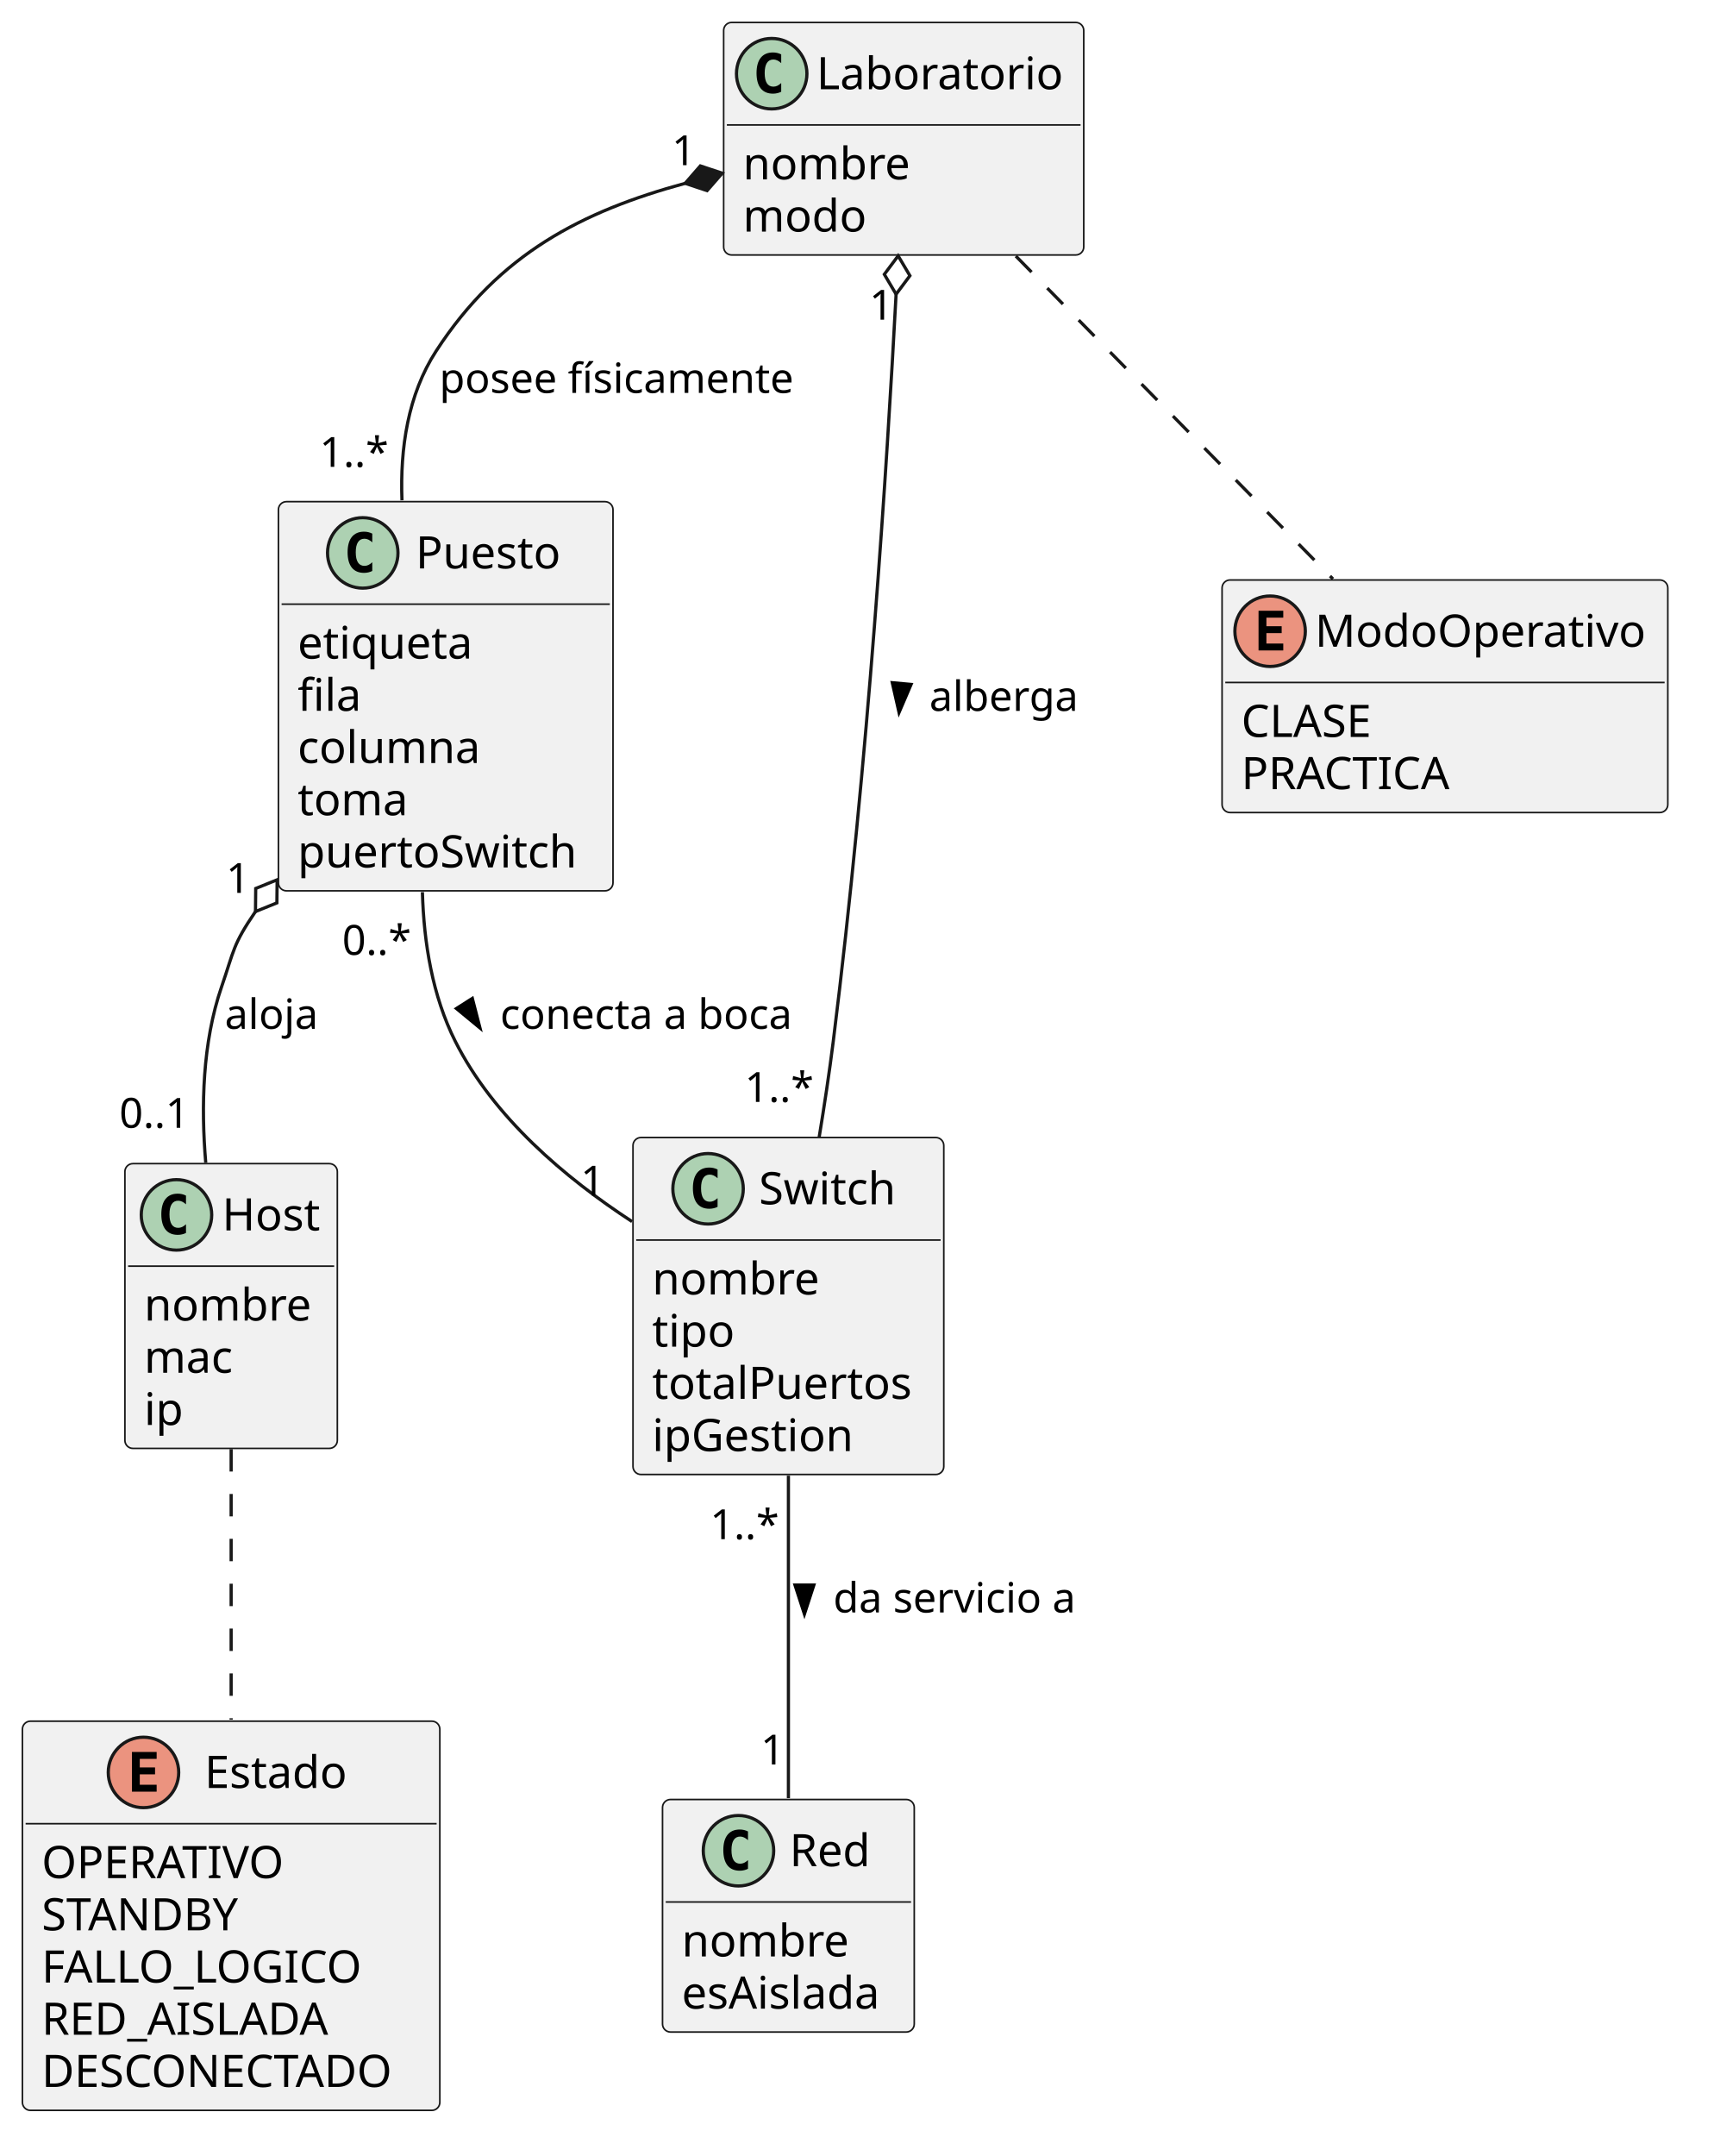
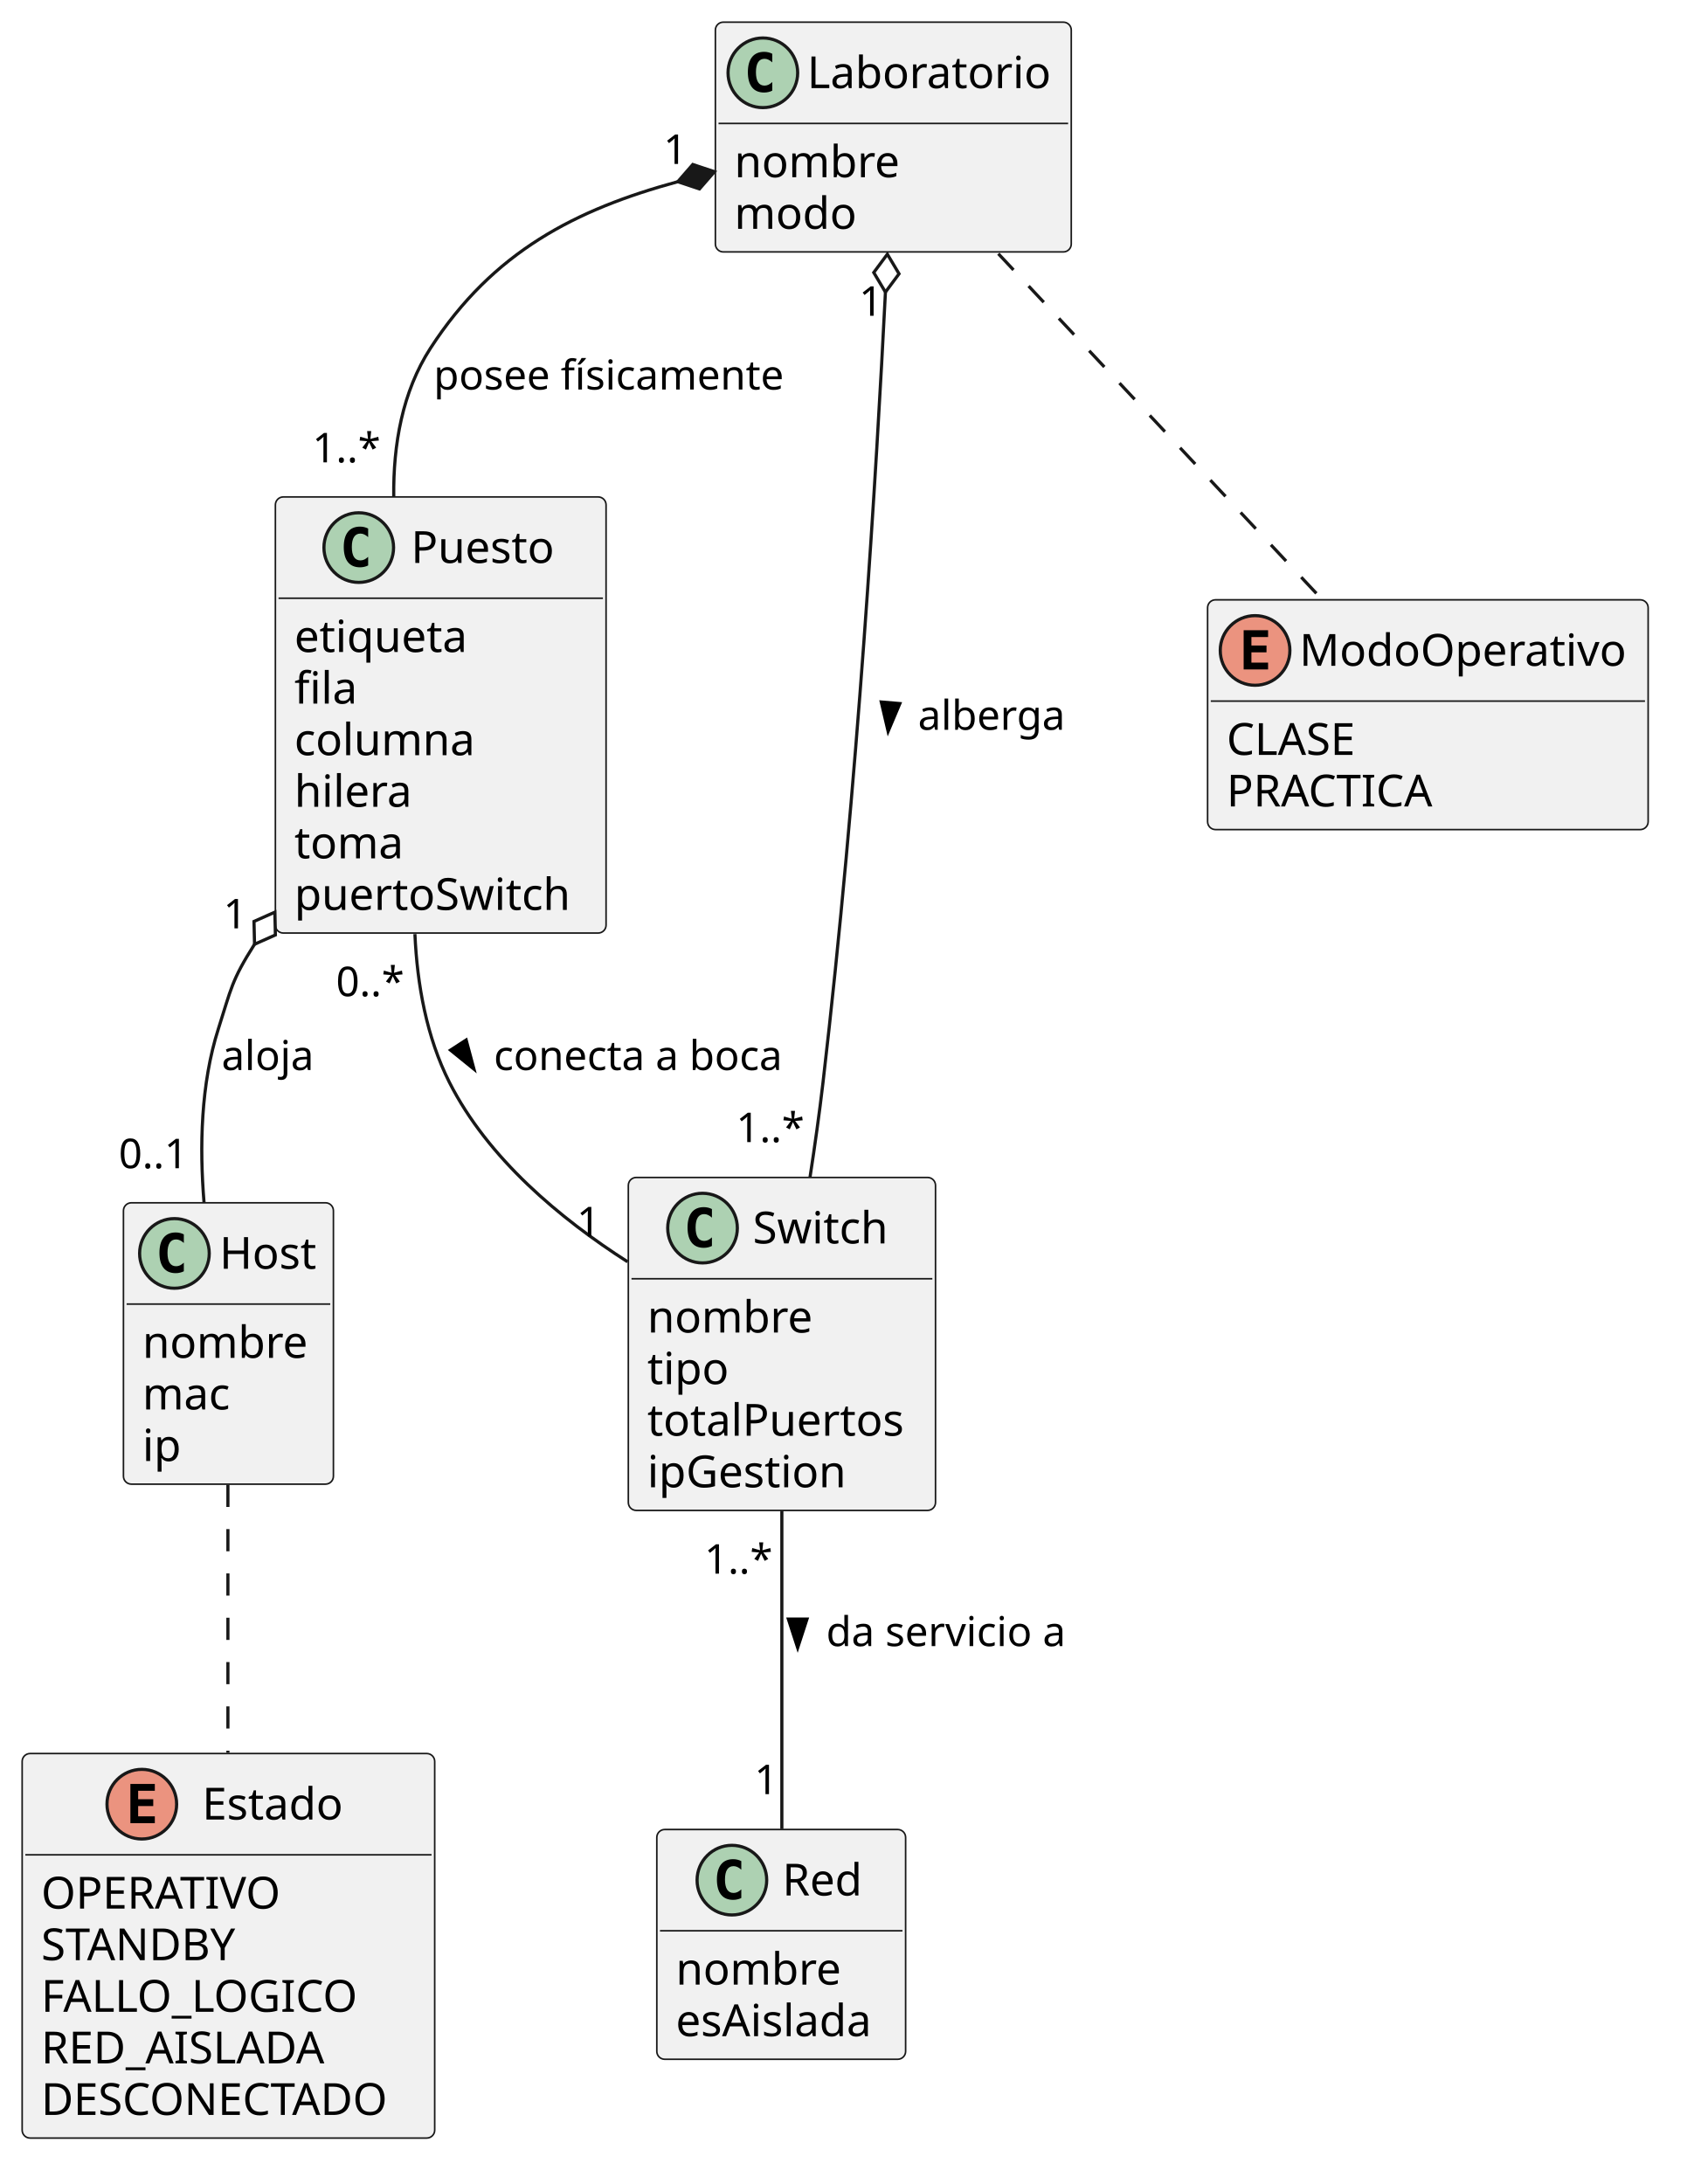
- <svg xmlns="http://www.w3.org/2000/svg" version="1.1" data-diagram-type="CLASS" style="width:535px;height:673px;background:#FFFFFF;" width="535px" height="673px" viewBox="0 0 535 673" zoomAndPan="magnify" preserveAspectRatio="none" contentStyleType="text/css">
+ <svg xmlns="http://www.w3.org/2000/svg" version="1.1" data-diagram-type="CLASS" style="width:535px;height:690px;background:#FFFFFF;" width="535px" height="690px" viewBox="0 0 535 690" zoomAndPan="magnify" preserveAspectRatio="none" contentStyleType="text/css">
  <defs />
  <g font-family="sans-serif" lengthAdjust="spacing">
    <g class="entity" data-qualified-name="Laboratorio" id="ent0001" data-source-line="3">
-       <rect x="225.95" y="7" width="112.432" height="72.594" fill="#F1F1F1" style="stroke:#181818;stroke-width:0.5;" rx="2.5" ry="2.5" />
-       <ellipse cx="240.95" cy="23" rx="11" ry="11" fill="#ADD1B2" style="stroke:#181818;stroke-width:1;" />
-       <path d="M243.919,28.641 Q243.341,28.938 242.7,29.078 Q242.059,29.234 241.356,29.234 Q238.856,29.234 237.528,27.594 Q236.216,25.938 236.216,22.813 Q236.216,19.688 237.528,18.031 Q238.856,16.375 241.356,16.375 Q242.059,16.375 242.7,16.531 Q243.356,16.688 243.919,16.984 L243.919,19.703 Q243.294,19.125 242.7,18.859 Q242.106,18.578 241.481,18.578 Q240.138,18.578 239.45,19.656 Q238.763,20.719 238.763,22.813 Q238.763,24.906 239.45,25.984 Q240.138,27.047 241.481,27.047 Q242.106,27.047 242.7,26.781 Q243.294,26.5 243.919,25.922 L243.919,28.641 Z " fill="#000" />
-       <text x="254.95" y="27.847" fill="#000" font-size="14" textLength="80.432">Laboratorio</text>
-       <line x1="226.95" y1="39" x2="337.382" y2="39" style="stroke:#181818;stroke-width:0.5;" />
-       <text x="231.95" y="55.995" fill="#000" font-size="14" textLength="54.332">nombre</text>
-       <text x="231.95" y="72.292" fill="#000" font-size="14" textLength="39.655">modo</text>
+       <rect x="226" y="7" width="112.432" height="72.594" fill="#F1F1F1" style="stroke:#181818;stroke-width:0.5;" rx="2.5" ry="2.5" />
+       <ellipse cx="241" cy="23" rx="11" ry="11" fill="#ADD1B2" style="stroke:#181818;stroke-width:1;" />
+       <path d="M243.969,28.641 Q243.391,28.938 242.75,29.078 Q242.109,29.234 241.406,29.234 Q238.906,29.234 237.578,27.594 Q236.266,25.938 236.266,22.813 Q236.266,19.688 237.578,18.031 Q238.906,16.375 241.406,16.375 Q242.109,16.375 242.75,16.531 Q243.406,16.688 243.969,16.984 L243.969,19.703 Q243.344,19.125 242.75,18.859 Q242.156,18.578 241.531,18.578 Q240.188,18.578 239.5,19.656 Q238.813,20.719 238.813,22.813 Q238.813,24.906 239.5,25.984 Q240.188,27.047 241.531,27.047 Q242.156,27.047 242.75,26.781 Q243.344,26.5 243.969,25.922 L243.969,28.641 Z " fill="#000" />
+       <text x="255" y="27.847" fill="#000" font-size="14" textLength="80.432">Laboratorio</text>
+       <line x1="227" y1="39" x2="337.432" y2="39" style="stroke:#181818;stroke-width:0.5;" />
+       <text x="232" y="55.995" fill="#000" font-size="14" textLength="54.332">nombre</text>
+       <text x="232" y="72.292" fill="#000" font-size="14" textLength="39.655">modo</text>
    </g>
    <g class="entity" data-qualified-name="Puesto" id="ent0002" data-source-line="8">
-       <rect x="86.93" y="156.59" width="104.47" height="121.484" fill="#F1F1F1" style="stroke:#181818;stroke-width:0.5;" rx="2.5" ry="2.5" />
-       <ellipse cx="113.267" cy="172.59" rx="11" ry="11" fill="#ADD1B2" style="stroke:#181818;stroke-width:1;" />
-       <path d="M116.235,178.231 Q115.657,178.527 115.017,178.668 Q114.376,178.824 113.673,178.824 Q111.173,178.824 109.845,177.184 Q108.532,175.527 108.532,172.402 Q108.532,169.277 109.845,167.621 Q111.173,165.965 113.673,165.965 Q114.376,165.965 115.017,166.121 Q115.673,166.277 116.235,166.574 L116.235,169.293 Q115.61,168.715 115.017,168.449 Q114.423,168.168 113.798,168.168 Q112.454,168.168 111.767,169.246 Q111.079,170.309 111.079,172.402 Q111.079,174.496 111.767,175.574 Q112.454,176.637 113.798,176.637 Q114.423,176.637 115.017,176.371 Q115.61,176.09 116.235,175.512 L116.235,178.231 Z " fill="#000" />
-       <text x="129.786" y="177.437" fill="#000" font-size="14" textLength="47.277">Puesto</text>
-       <line x1="87.93" y1="188.59" x2="190.4" y2="188.59" style="stroke:#181818;stroke-width:0.5;" />
-       <text x="92.93" y="205.585" fill="#000" font-size="14" textLength="58.434">etiqueta</text>
-       <text x="92.93" y="221.882" fill="#000" font-size="14" textLength="21.287">fila</text>
-       <text x="92.93" y="238.179" fill="#000" font-size="14" textLength="60.115">columna</text>
-       <text x="92.93" y="254.476" fill="#000" font-size="14" textLength="36.271">toma</text>
-       <text x="92.93" y="270.773" fill="#000" font-size="14" textLength="92.47">puertoSwitch</text>
+       <rect x="87" y="157" width="104.47" height="137.781" fill="#F1F1F1" style="stroke:#181818;stroke-width:0.5;" rx="2.5" ry="2.5" />
+       <ellipse cx="113.337" cy="173" rx="11" ry="11" fill="#ADD1B2" style="stroke:#181818;stroke-width:1;" />
+       <path d="M116.305,178.641 Q115.727,178.938 115.087,179.078 Q114.446,179.234 113.743,179.234 Q111.243,179.234 109.915,177.594 Q108.602,175.938 108.602,172.813 Q108.602,169.688 109.915,168.031 Q111.243,166.375 113.743,166.375 Q114.446,166.375 115.087,166.531 Q115.743,166.688 116.305,166.984 L116.305,169.703 Q115.68,169.125 115.087,168.859 Q114.493,168.578 113.868,168.578 Q112.524,168.578 111.837,169.656 Q111.149,170.719 111.149,172.813 Q111.149,174.906 111.837,175.984 Q112.524,177.047 113.868,177.047 Q114.493,177.047 115.087,176.781 Q115.68,176.5 116.305,175.922 L116.305,178.641 Z " fill="#000" />
+       <text x="129.856" y="177.847" fill="#000" font-size="14" textLength="47.277">Puesto</text>
+       <line x1="88" y1="189" x2="190.47" y2="189" style="stroke:#181818;stroke-width:0.5;" />
+       <text x="93" y="205.995" fill="#000" font-size="14" textLength="58.434">etiqueta</text>
+       <text x="93" y="222.292" fill="#000" font-size="14" textLength="21.287">fila</text>
+       <text x="93" y="238.589" fill="#000" font-size="14" textLength="60.115">columna</text>
+       <text x="93" y="254.886" fill="#000" font-size="14" textLength="39.601">hilera</text>
+       <text x="93" y="271.183" fill="#000" font-size="14" textLength="36.271">toma</text>
+       <text x="93" y="287.479" fill="#000" font-size="14" textLength="92.47">puertoSwitch</text>
    </g>
-     <g class="entity" data-qualified-name="Host" id="ent0003" data-source-line="16">
-       <rect x="39" y="363.23" width="66.332" height="88.891" fill="#F1F1F1" style="stroke:#181818;stroke-width:0.5;" rx="2.5" ry="2.5" />
-       <ellipse cx="55.105" cy="379.23" rx="11" ry="11" fill="#ADD1B2" style="stroke:#181818;stroke-width:1;" />
-       <path d="M58.074,384.871 Q57.496,385.168 56.855,385.308 Q56.215,385.464 55.511,385.464 Q53.011,385.464 51.683,383.824 Q50.371,382.168 50.371,379.043 Q50.371,375.918 51.683,374.261 Q53.011,372.605 55.511,372.605 Q56.215,372.605 56.855,372.761 Q57.511,372.918 58.074,373.214 L58.074,375.933 Q57.449,375.355 56.855,375.089 Q56.261,374.808 55.636,374.808 Q54.293,374.808 53.605,375.886 Q52.918,376.949 52.918,379.043 Q52.918,381.136 53.605,382.214 Q54.293,383.277 55.636,383.277 Q56.261,383.277 56.855,383.011 Q57.449,382.73 58.074,382.152 L58.074,384.871 Z " fill="#000" />
-       <text x="69.351" y="384.077" fill="#000" font-size="14" textLength="31.876">Host</text>
-       <line x1="40" y1="395.23" x2="104.332" y2="395.23" style="stroke:#181818;stroke-width:0.5;" />
-       <text x="45" y="412.225" fill="#000" font-size="14" textLength="54.332">nombre</text>
-       <text x="45" y="428.522" fill="#000" font-size="14" textLength="29.914">mac</text>
-       <text x="45" y="444.819" fill="#000" font-size="14" textLength="12.776">ip</text>
+     <g class="entity" data-qualified-name="Host" id="ent0003" data-source-line="17">
+       <rect x="39" y="380" width="66.332" height="88.891" fill="#F1F1F1" style="stroke:#181818;stroke-width:0.5;" rx="2.5" ry="2.5" />
+       <ellipse cx="55.105" cy="396" rx="11" ry="11" fill="#ADD1B2" style="stroke:#181818;stroke-width:1;" />
+       <path d="M58.074,401.641 Q57.496,401.938 56.855,402.078 Q56.215,402.234 55.511,402.234 Q53.011,402.234 51.683,400.594 Q50.371,398.938 50.371,395.813 Q50.371,392.688 51.683,391.031 Q53.011,389.375 55.511,389.375 Q56.215,389.375 56.855,389.531 Q57.511,389.688 58.074,389.984 L58.074,392.703 Q57.449,392.125 56.855,391.859 Q56.261,391.578 55.636,391.578 Q54.293,391.578 53.605,392.656 Q52.918,393.719 52.918,395.813 Q52.918,397.906 53.605,398.984 Q54.293,400.047 55.636,400.047 Q56.261,400.047 56.855,399.781 Q57.449,399.5 58.074,398.922 L58.074,401.641 Z " fill="#000" />
+       <text x="69.351" y="400.847" fill="#000" font-size="14" textLength="31.876">Host</text>
+       <line x1="40" y1="412" x2="104.332" y2="412" style="stroke:#181818;stroke-width:0.5;" />
+       <text x="45" y="428.995" fill="#000" font-size="14" textLength="54.332">nombre</text>
+       <text x="45" y="445.292" fill="#000" font-size="14" textLength="29.914">mac</text>
+       <text x="45" y="461.589" fill="#000" font-size="14" textLength="12.776">ip</text>
    </g>
-     <g class="entity" data-qualified-name="Switch" id="ent0004" data-source-line="22">
-       <rect x="197.64" y="355.08" width="97.046" height="105.188" fill="#F1F1F1" style="stroke:#181818;stroke-width:0.5;" rx="2.5" ry="2.5" />
-       <ellipse cx="221.082" cy="371.08" rx="11" ry="11" fill="#ADD1B2" style="stroke:#181818;stroke-width:1;" />
-       <path d="M224.051,376.721 Q223.473,377.018 222.832,377.158 Q222.191,377.314 221.488,377.314 Q218.988,377.314 217.66,375.674 Q216.348,374.018 216.348,370.893 Q216.348,367.768 217.66,366.111 Q218.988,364.455 221.488,364.455 Q222.191,364.455 222.832,364.611 Q223.488,364.768 224.051,365.064 L224.051,367.783 Q223.426,367.205 222.832,366.939 Q222.238,366.658 221.613,366.658 Q220.269,366.658 219.582,367.736 Q218.894,368.799 218.894,370.893 Q218.894,372.986 219.582,374.064 Q220.269,375.127 221.613,375.127 Q222.238,375.127 222.832,374.861 Q223.426,374.58 224.051,374.002 L224.051,376.721 Z " fill="#000" />
-       <text x="236.958" y="375.927" fill="#000" font-size="14" textLength="46.286">Switch</text>
-       <line x1="198.64" y1="387.08" x2="293.686" y2="387.08" style="stroke:#181818;stroke-width:0.5;" />
-       <text x="203.64" y="404.075" fill="#000" font-size="14" textLength="54.332">nombre</text>
-       <text x="203.64" y="420.372" fill="#000" font-size="14" textLength="26.831">tipo</text>
-       <text x="203.64" y="436.669" fill="#000" font-size="14" textLength="85.046">totalPuertos</text>
-       <text x="203.64" y="452.966" fill="#000" font-size="14" textLength="66.35">ipGestion</text>
+     <g class="entity" data-qualified-name="Switch" id="ent0004" data-source-line="23">
+       <rect x="198.5" y="372" width="97.046" height="105.188" fill="#F1F1F1" style="stroke:#181818;stroke-width:0.5;" rx="2.5" ry="2.5" />
+       <ellipse cx="221.942" cy="388" rx="11" ry="11" fill="#ADD1B2" style="stroke:#181818;stroke-width:1;" />
+       <path d="M224.911,393.641 Q224.333,393.938 223.692,394.078 Q223.051,394.234 222.348,394.234 Q219.848,394.234 218.52,392.594 Q217.208,390.938 217.208,387.813 Q217.208,384.688 218.52,383.031 Q219.848,381.375 222.348,381.375 Q223.051,381.375 223.692,381.531 Q224.348,381.688 224.911,381.984 L224.911,384.703 Q224.286,384.125 223.692,383.859 Q223.098,383.578 222.473,383.578 Q221.129,383.578 220.442,384.656 Q219.754,385.719 219.754,387.813 Q219.754,389.906 220.442,390.984 Q221.129,392.047 222.473,392.047 Q223.098,392.047 223.692,391.781 Q224.286,391.5 224.911,390.922 L224.911,393.641 Z " fill="#000" />
+       <text x="237.818" y="392.847" fill="#000" font-size="14" textLength="46.286">Switch</text>
+       <line x1="199.5" y1="404" x2="294.546" y2="404" style="stroke:#181818;stroke-width:0.5;" />
+       <text x="204.5" y="420.995" fill="#000" font-size="14" textLength="54.332">nombre</text>
+       <text x="204.5" y="437.292" fill="#000" font-size="14" textLength="26.831">tipo</text>
+       <text x="204.5" y="453.589" fill="#000" font-size="14" textLength="85.046">totalPuertos</text>
+       <text x="204.5" y="469.886" fill="#000" font-size="14" textLength="66.35">ipGestion</text>
    </g>
-     <g class="entity" data-qualified-name="Red" id="ent0005" data-source-line="29">
-       <rect x="206.86" y="561.71" width="78.603" height="72.594" fill="#F1F1F1" style="stroke:#181818;stroke-width:0.5;" rx="2.5" ry="2.5" />
-       <ellipse cx="230.579" cy="577.71" rx="11" ry="11" fill="#ADD1B2" style="stroke:#181818;stroke-width:1;" />
-       <path d="M233.548,583.351 Q232.969,583.648 232.329,583.788 Q231.688,583.944 230.985,583.944 Q228.485,583.944 227.157,582.304 Q225.844,580.648 225.844,577.523 Q225.844,574.398 227.157,572.741 Q228.485,571.085 230.985,571.085 Q231.688,571.085 232.329,571.241 Q232.985,571.398 233.548,571.694 L233.548,574.413 Q232.923,573.835 232.329,573.569 Q231.735,573.288 231.11,573.288 Q229.766,573.288 229.079,574.366 Q228.391,575.429 228.391,577.523 Q228.391,579.616 229.079,580.694 Q229.766,581.757 231.11,581.757 Q231.735,581.757 232.329,581.491 Q232.923,581.21 233.548,580.632 L233.548,583.351 Z " fill="#000" />
-       <text x="246.516" y="582.557" fill="#000" font-size="14" textLength="27.228">Red</text>
-       <line x1="207.86" y1="593.71" x2="284.463" y2="593.71" style="stroke:#181818;stroke-width:0.5;" />
-       <text x="212.86" y="610.705" fill="#000" font-size="14" textLength="54.332">nombre</text>
-       <text x="212.86" y="627.002" fill="#000" font-size="14" textLength="66.603">esAislada</text>
+     <g class="entity" data-qualified-name="Red" id="ent0005" data-source-line="30">
+       <rect x="207.5" y="578" width="78.603" height="72.594" fill="#F1F1F1" style="stroke:#181818;stroke-width:0.5;" rx="2.5" ry="2.5" />
+       <ellipse cx="231.219" cy="594" rx="11" ry="11" fill="#ADD1B2" style="stroke:#181818;stroke-width:1;" />
+       <path d="M234.188,599.641 Q233.609,599.938 232.969,600.078 Q232.328,600.234 231.625,600.234 Q229.125,600.234 227.797,598.594 Q226.484,596.938 226.484,593.813 Q226.484,590.688 227.797,589.031 Q229.125,587.375 231.625,587.375 Q232.328,587.375 232.969,587.531 Q233.625,587.688 234.188,587.984 L234.188,590.703 Q233.563,590.125 232.969,589.859 Q232.375,589.578 231.75,589.578 Q230.406,589.578 229.719,590.656 Q229.031,591.719 229.031,593.813 Q229.031,595.906 229.719,596.984 Q230.406,598.047 231.75,598.047 Q232.375,598.047 232.969,597.781 Q233.563,597.5 234.188,596.922 L234.188,599.641 Z " fill="#000" />
+       <text x="247.156" y="598.847" fill="#000" font-size="14" textLength="27.228">Red</text>
+       <line x1="208.5" y1="610" x2="285.103" y2="610" style="stroke:#181818;stroke-width:0.5;" />
+       <text x="213.5" y="626.995" fill="#000" font-size="14" textLength="54.332">nombre</text>
+       <text x="213.5" y="643.292" fill="#000" font-size="14" textLength="66.603">esAislada</text>
    </g>
-     <g class="entity" data-qualified-name="ModoOperativo" id="ent0006" data-source-line="34">
-       <rect x="381.57" y="181.04" width="139.181" height="72.594" fill="#F1F1F1" style="stroke:#181818;stroke-width:0.5;" rx="2.5" ry="2.5" />
-       <ellipse cx="396.57" cy="197.04" rx="11" ry="11" fill="#EB937F" style="stroke:#181818;stroke-width:1;" />
-       <path d="M400.679,203.04 L392.961,203.04 L392.961,190.649 L400.679,190.649 L400.679,192.806 L395.414,192.806 L395.414,195.478 L400.179,195.478 L400.179,197.634 L395.414,197.634 L395.414,200.884 L400.679,200.884 L400.679,203.04 Z " fill="#000" />
-       <text x="410.57" y="201.887" fill="#000" font-size="14" textLength="107.181">ModoOperativo</text>
-       <line x1="382.57" y1="213.04" x2="519.751" y2="213.04" style="stroke:#181818;stroke-width:0.5;" />
-       <text x="387.57" y="230.035" fill="#000" font-size="14" textLength="44.885">CLASE</text>
-       <text x="387.57" y="246.332" fill="#000" font-size="14" textLength="69.556">PRACTICA</text>
+     <g class="entity" data-qualified-name="ModoOperativo" id="ent0006" data-source-line="35">
+       <rect x="381.5" y="189.5" width="139.181" height="72.594" fill="#F1F1F1" style="stroke:#181818;stroke-width:0.5;" rx="2.5" ry="2.5" />
+       <ellipse cx="396.5" cy="205.5" rx="11" ry="11" fill="#EB937F" style="stroke:#181818;stroke-width:1;" />
+       <path d="M400.609,211.5 L392.891,211.5 L392.891,199.109 L400.609,199.109 L400.609,201.266 L395.344,201.266 L395.344,203.938 L400.109,203.938 L400.109,206.094 L395.344,206.094 L395.344,209.344 L400.609,209.344 L400.609,211.5 Z " fill="#000" />
+       <text x="410.5" y="210.347" fill="#000" font-size="14" textLength="107.181">ModoOperativo</text>
+       <line x1="382.5" y1="221.5" x2="519.681" y2="221.5" style="stroke:#181818;stroke-width:0.5;" />
+       <text x="387.5" y="238.495" fill="#000" font-size="14" textLength="44.885">CLASE</text>
+       <text x="387.5" y="254.792" fill="#000" font-size="14" textLength="69.556">PRACTICA</text>
    </g>
-     <g class="entity" data-qualified-name="Estado" id="ent0007" data-source-line="39">
-       <rect x="7" y="537.27" width="130.33" height="121.484" fill="#F1F1F1" style="stroke:#181818;stroke-width:0.5;" rx="2.5" ry="2.5" />
-       <ellipse cx="44.801" cy="553.27" rx="11" ry="11" fill="#EB937F" style="stroke:#181818;stroke-width:1;" />
-       <path d="M48.911,559.27 L41.192,559.27 L41.192,546.879 L48.911,546.879 L48.911,549.036 L43.645,549.036 L43.645,551.708 L48.411,551.708 L48.411,553.864 L43.645,553.864 L43.645,557.114 L48.911,557.114 L48.911,559.27 Z " fill="#000" />
-       <text x="63.868" y="558.117" fill="#000" font-size="14" textLength="47.66">Estado</text>
-       <line x1="8" y1="569.27" x2="136.33" y2="569.27" style="stroke:#181818;stroke-width:0.5;" />
-       <text x="13" y="586.265" fill="#000" font-size="14" textLength="80.89">OPERATIVO</text>
-       <text x="13" y="602.562" fill="#000" font-size="14" textLength="66.425">STANDBY</text>
-       <text x="13" y="618.859" fill="#000" font-size="14" textLength="105.841">FALLO_LOGICO</text>
-       <text x="13" y="635.156" fill="#000" font-size="14" textLength="96.681">RED_AISLADA</text>
-       <text x="13" y="651.453" fill="#000" font-size="14" textLength="118.33">DESCONECTADO</text>
+     <g class="entity" data-qualified-name="Estado" id="ent0007" data-source-line="40">
+       <rect x="7" y="554" width="130.33" height="121.484" fill="#F1F1F1" style="stroke:#181818;stroke-width:0.5;" rx="2.5" ry="2.5" />
+       <ellipse cx="44.801" cy="570" rx="11" ry="11" fill="#EB937F" style="stroke:#181818;stroke-width:1;" />
+       <path d="M48.911,576 L41.192,576 L41.192,563.609 L48.911,563.609 L48.911,565.766 L43.645,565.766 L43.645,568.438 L48.411,568.438 L48.411,570.594 L43.645,570.594 L43.645,573.844 L48.911,573.844 L48.911,576 Z " fill="#000" />
+       <text x="63.868" y="574.847" fill="#000" font-size="14" textLength="47.66">Estado</text>
+       <line x1="8" y1="586" x2="136.33" y2="586" style="stroke:#181818;stroke-width:0.5;" />
+       <text x="13" y="602.995" fill="#000" font-size="14" textLength="80.89">OPERATIVO</text>
+       <text x="13" y="619.292" fill="#000" font-size="14" textLength="66.425">STANDBY</text>
+       <text x="13" y="635.589" fill="#000" font-size="14" textLength="105.841">FALLO_LOGICO</text>
+       <text x="13" y="651.886" fill="#000" font-size="14" textLength="96.681">RED_AISLADA</text>
+       <text x="13" y="668.183" fill="#000" font-size="14" textLength="118.33">DESCONECTADO</text>
    </g>
-     <g class="link" data-entity-1="ent0001" data-entity-2="ent0006" id="lnk8" data-source-line="47" data-link-type="association">
-       <path d="M317.18,79.94 C346.19,109.47 387.2,151.22 416.19,180.73" style="stroke:#181818;stroke-width:1;stroke-dasharray:7,7;" fill="none" id="Laboratorio-ModoOperativo" codeLine="47" />
+     <g class="link" data-entity-1="ent0001" data-entity-2="ent0006" id="lnk8" data-source-line="48" data-link-type="association">
+       <path d="M315.39,80.16 C345.02,111.81 388.07,157.79 417.68,189.41" style="stroke:#181818;stroke-width:1;stroke-dasharray:7,7;" fill="none" id="Laboratorio-ModoOperativo" codeLine="48" />
    </g>
-     <g class="link" data-entity-1="ent0003" data-entity-2="ent0007" id="lnk9" data-source-line="48" data-link-type="association">
-       <path d="M72.17,452.35 C72.17,477.45 72.17,509.35 72.17,536.8" style="stroke:#181818;stroke-width:1;stroke-dasharray:7,7;" fill="none" id="Host-Estado" codeLine="48" />
+     <g class="link" data-entity-1="ent0003" data-entity-2="ent0007" id="lnk9" data-source-line="49" data-link-type="association">
+       <path d="M72,469.1 C72,494.27 72,526.28 72,553.76" style="stroke:#181818;stroke-width:1;stroke-dasharray:7,7;" fill="none" id="Host-Estado" codeLine="49" />
    </g>
-     <g class="link" data-entity-1="ent0001" data-entity-2="ent0002" id="lnk10" data-source-line="50" data-link-type="composition">
-       <path d="M213.932,57.224 C181.852,65.964 155.87,79.19 136.17,109.59 C127.34,123.21 124.9,139.98 125.51,156.17" style="stroke:#181818;stroke-width:1;" fill="none" id="Laboratorio-backto-Puesto" codeLine="50" />
-       <polygon points="225.51,54.07,218.67,51.788,213.932,57.224,220.772,59.507,225.51,54.07" fill="#181818" style="stroke:#181818;stroke-width:1;stroke-linejoin:miter;stroke-miterlimit:10;" />
-       <text x="137.17" y="122.657" fill="#000" font-size="13" textLength="118.79">posee físicamente</text>
-       <text x="209.756" y="51.565" fill="#000" font-size="13">1</text>
-       <text x="99.761" y="145.734" fill="#000" font-size="13" textLength="23.036">1..*</text>
+     <g class="link" data-entity-1="ent0001" data-entity-2="ent0002" id="lnk10" data-source-line="51" data-link-type="composition">
+       <path d="M214.132,57.404 C181.972,66.164 155.78,79.45 136,110 C127.1,123.75 124.21,140.49 124.39,156.89" style="stroke:#181818;stroke-width:1;" fill="none" id="Laboratorio-backto-Puesto" codeLine="51" />
+       <polygon points="225.71,54.25,218.87,51.967,214.132,57.404,220.972,59.686,225.71,54.25" fill="#181818" style="stroke:#181818;stroke-width:1;stroke-linejoin:miter;stroke-miterlimit:10;" />
+       <text x="137" y="123.067" fill="#000" font-size="13" textLength="118.79">posee físicamente</text>
+       <text x="209.598" y="51.79" fill="#000" font-size="13">1</text>
+       <text x="98.675" y="146.075" fill="#000" font-size="13" textLength="23.036">1..*</text>
    </g>
-     <g class="link" data-entity-1="ent0001" data-entity-2="ent0004" id="lnk11" data-source-line="51" data-link-type="aggregation">
-       <path d="M279.79,91.843 C276.94,145.243 271.12,237.26 260.17,325.08 C258.96,334.78 257.4,345.08 255.77,354.98" style="stroke:#181818;stroke-width:1;" fill="none" id="Laboratorio-backto-Switch" codeLine="51" />
-       <polygon points="280.43,79.86,276.116,85.638,279.79,91.843,284.105,86.065,280.43,79.86" fill="none" style="stroke:#181818;stroke-width:1;stroke-linejoin:miter;stroke-miterlimit:10;" />
-       <polygon points="280.715,222.386,284.464,213.645,278.611,213.111,280.715,222.386" fill="#000" style="stroke:#000;stroke-width:1;stroke-linejoin:miter;stroke-miterlimit:10;" />
-       <text x="290.17" y="221.907" fill="#000" font-size="13" textLength="49.391">alberga</text>
-       <text x="271.432" y="99.787" fill="#000" font-size="13">1</text>
-       <text x="232.518" y="343.967" fill="#000" font-size="13" textLength="23.036">1..*</text>
+     <g class="link" data-entity-1="ent0001" data-entity-2="ent0004" id="lnk11" data-source-line="52" data-link-type="aggregation">
+       <path d="M279.724,92.295 C276.894,148.275 270.97,247.86 260,342 C258.87,351.68 257.43,361.96 255.91,371.85" style="stroke:#181818;stroke-width:1;" fill="none" id="Laboratorio-backto-Switch" codeLine="52" />
+       <polygon points="280.33,80.31,276.032,86.1,279.724,92.295,284.022,86.504,280.33,80.31" fill="none" style="stroke:#181818;stroke-width:1;stroke-linejoin:miter;stroke-miterlimit:10;" />
+       <polygon points="280.576,231.048,284.272,222.285,278.415,221.786,280.576,231.048" fill="#000" style="stroke:#000;stroke-width:1;stroke-linejoin:miter;stroke-miterlimit:10;" />
+       <text x="290" y="230.567" fill="#000" font-size="13" textLength="49.391">alberga</text>
+       <text x="271.378" y="99.76" fill="#000" font-size="13">1</text>
+       <text x="232.561" y="360.831" fill="#000" font-size="13" textLength="23.036">1..*</text>
    </g>
-     <g class="link" data-entity-1="ent0002" data-entity-2="ent0004" id="lnk12" data-source-line="53" data-link-type="association">
-       <path d="M131.89,278.48 C132.33,294.32 135.03,310.92 142.17,325.08 C154.09,348.75 176.43,367.67 197.35,381.31" style="stroke:#181818;stroke-width:1;" fill="none" id="Puesto-Switch" codeLine="53" />
-       <polygon points="149.855,320.864,147.477,311.656,142.519,314.812,149.855,320.864" fill="#000" style="stroke:#000;stroke-width:1;stroke-linejoin:miter;stroke-miterlimit:10;" />
-       <text x="156.17" y="321.147" fill="#000" font-size="13" textLength="99.1">conecta a boca</text>
-       <text x="106.838" y="298.063" fill="#000" font-size="13" textLength="23.036">0..*</text>
-       <text x="181.284" y="373.202" fill="#000" font-size="13">1</text>
+     <g class="link" data-entity-1="ent0002" data-entity-2="ent0004" id="lnk12" data-source-line="54" data-link-type="association">
+       <path d="M131.08,295.11 C131.79,311.17 134.79,327.74 142,342 C154.14,365.99 176.97,385.02 198.26,398.64" style="stroke:#181818;stroke-width:1;" fill="none" id="Puesto-Switch" codeLine="54" />
+       <polygon points="149.722,337.761,147.263,328.573,142.333,331.773,149.722,337.761" fill="#000" style="stroke:#000;stroke-width:1;stroke-linejoin:miter;stroke-miterlimit:10;" />
+       <text x="156" y="338.067" fill="#000" font-size="13" textLength="99.1">conecta a boca</text>
+       <text x="106.147" y="314.735" fill="#000" font-size="13" textLength="23.036">0..*</text>
+       <text x="182.201" y="390.594" fill="#000" font-size="13">1</text>
    </g>
-     <g class="link" data-entity-1="ent0002" data-entity-2="ent0003" id="lnk13" data-source-line="54" data-link-type="aggregation">
-       <path d="M79.769,284.544 C72.649,294.984 73.18,296.4 69.17,308.08 C63.21,325.41 62.75,345.47 64.24,362.96" style="stroke:#181818;stroke-width:1;" fill="none" id="Puesto-backto-Host" codeLine="54" />
-       <polygon points="86.53,274.63,79.845,277.333,79.769,284.544,86.454,281.841,86.53,274.63" fill="none" style="stroke:#181818;stroke-width:1;stroke-linejoin:miter;stroke-miterlimit:10;" />
-       <text x="70.17" y="321.147" fill="#000" font-size="13" textLength="31.11">aloja</text>
-       <text x="70.585" y="278.709" fill="#000" font-size="13">1</text>
-       <text x="37.251" y="352.042" fill="#000" font-size="13" textLength="24.807">0..1</text>
+     <g class="link" data-entity-1="ent0002" data-entity-2="ent0003" id="lnk13" data-source-line="55" data-link-type="aggregation">
+       <path d="M80.412,298.319 C73.082,309.899 73.08,312.26 69,325 C63.41,342.43 63.02,362.5 64.46,379.96" style="stroke:#181818;stroke-width:1;" fill="none" id="Puesto-backto-Host" codeLine="55" />
+       <polygon points="86.83,288.18,80.241,291.11,80.412,298.319,87.001,295.389,86.83,288.18" fill="none" style="stroke:#181818;stroke-width:1;stroke-linejoin:miter;stroke-miterlimit:10;" />
+       <text x="70" y="338.067" fill="#000" font-size="13" textLength="31.11">aloja</text>
+       <text x="70.565" y="293.304" fill="#000" font-size="13">1</text>
+       <text x="37.504" y="369.077" fill="#000" font-size="13" textLength="24.807">0..1</text>
    </g>
-     <g class="link" data-entity-1="ent0004" data-entity-2="ent0005" id="lnk14" data-source-line="56" data-link-type="association">
-       <path d="M246.17,460.63 C246.17,492.64 246.17,532.86 246.17,561.3" style="stroke:#181818;stroke-width:1;" fill="none" id="Switch-Red" codeLine="56" />
-       <polygon points="251.17,503.836,254.109,494.791,248.231,494.791,251.17,503.836" fill="#000" style="stroke:#000;stroke-width:1;stroke-linejoin:miter;stroke-miterlimit:10;" />
-       <text x="260.17" y="503.337" fill="#000" font-size="13" textLength="82.583">da servicio a</text>
-       <text x="221.7" y="480.451" fill="#000" font-size="13" textLength="23.036">1..*</text>
-       <text x="237.507" y="550.78" fill="#000" font-size="13">1</text>
+     <g class="link" data-entity-1="ent0004" data-entity-2="ent0005" id="lnk14" data-source-line="57" data-link-type="association">
+       <path d="M247,477.37 C247,509.32 247,549.47 247,577.86" style="stroke:#181818;stroke-width:1;" fill="none" id="Switch-Red" codeLine="57" />
+       <polygon points="252,520.566,254.939,511.521,249.061,511.521,252,520.566" fill="#000" style="stroke:#000;stroke-width:1;stroke-linejoin:miter;stroke-miterlimit:10;" />
+       <text x="261" y="520.067" fill="#000" font-size="13" textLength="82.583">da servicio a</text>
+       <text x="222.526" y="497.168" fill="#000" font-size="13" textLength="23.036">1..*</text>
+       <text x="238.324" y="566.838" fill="#000" font-size="13">1</text>
    </g>
  </g>
</svg>
